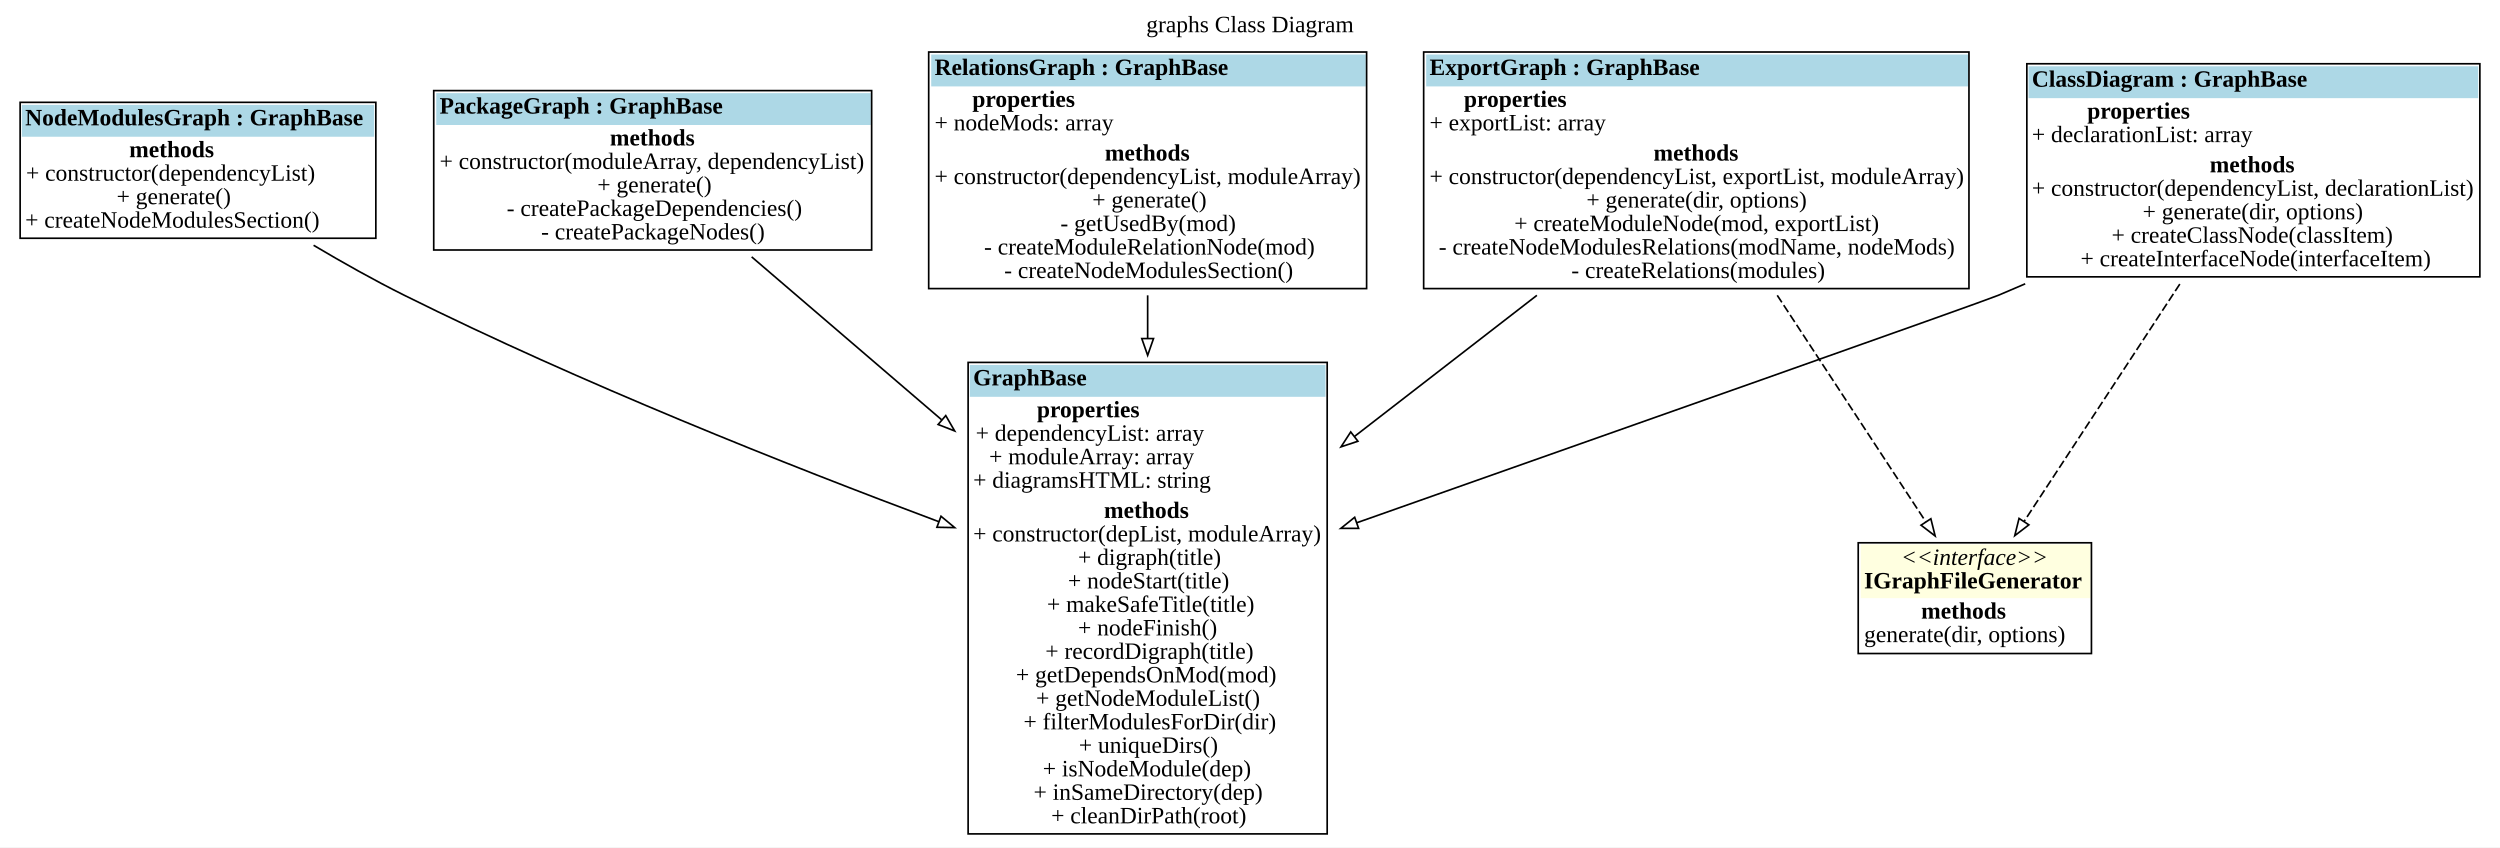
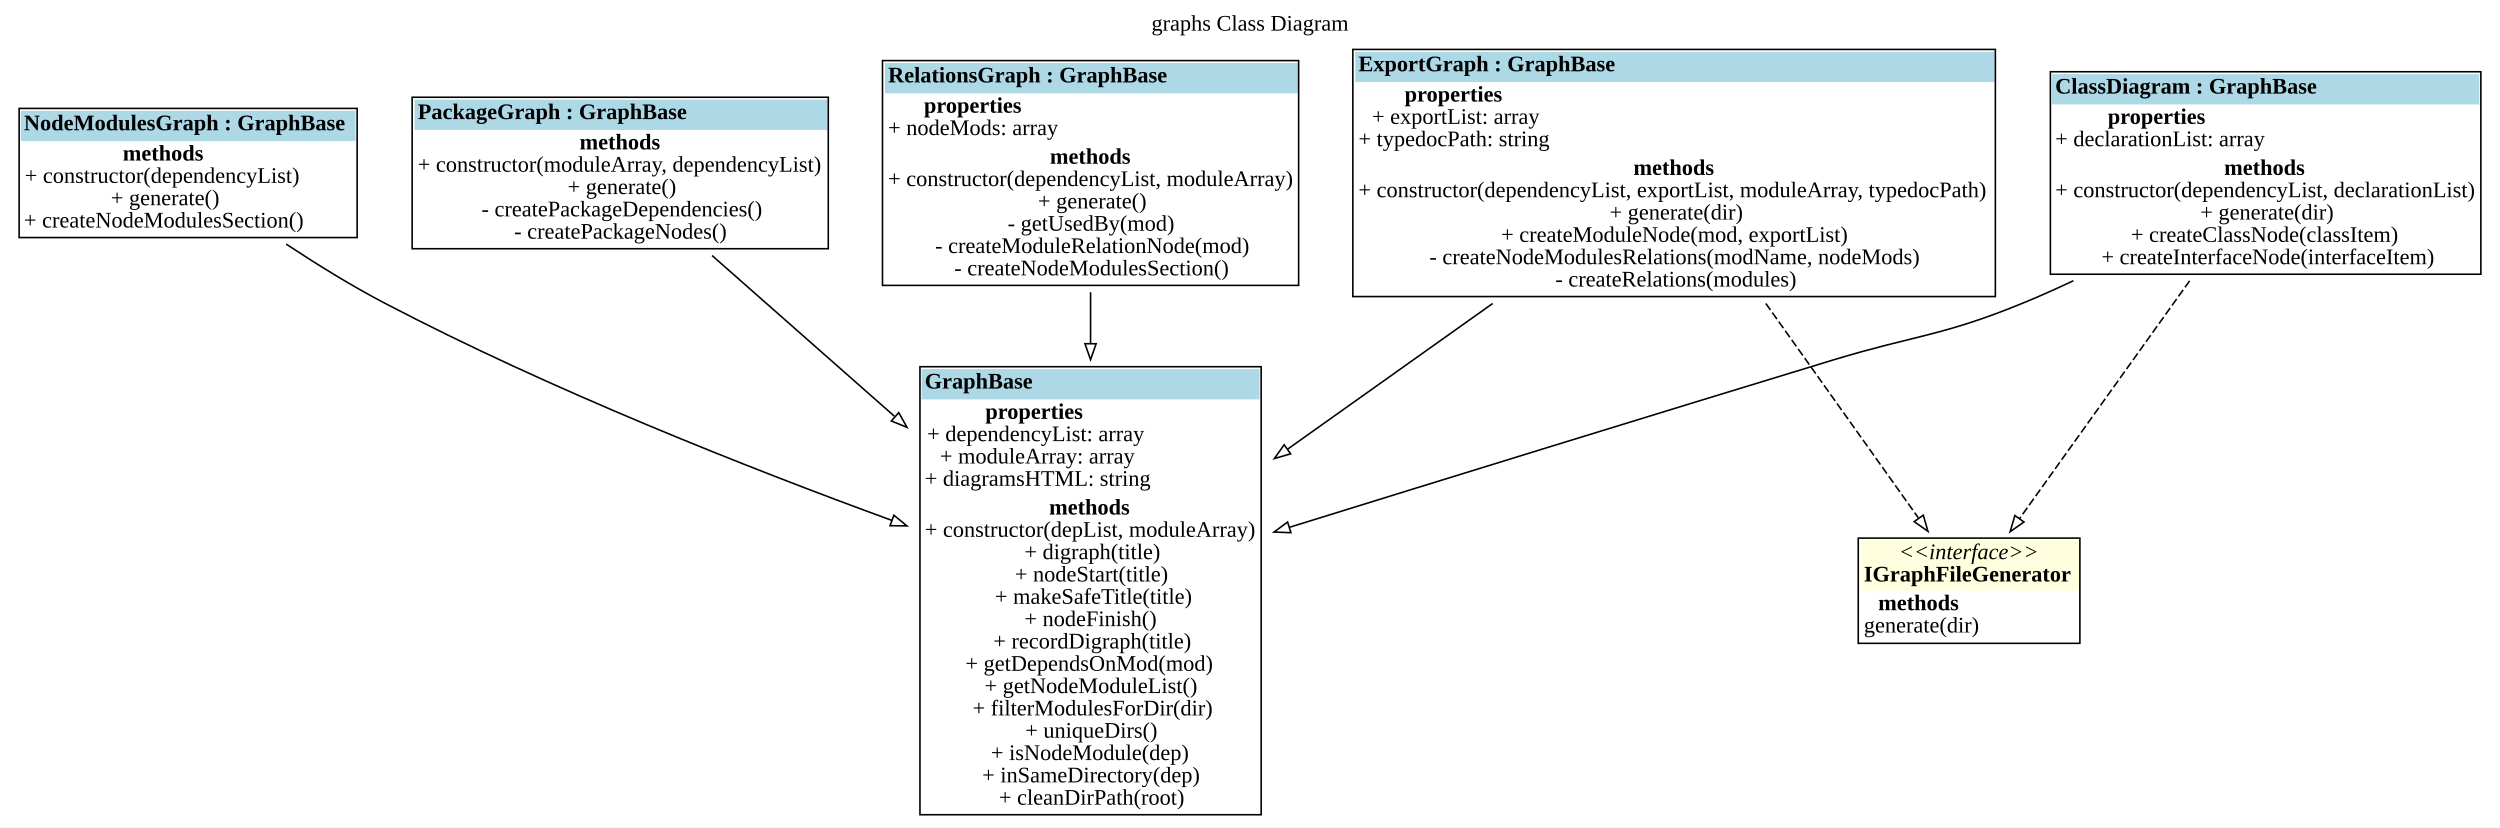
- <svg xmlns="http://www.w3.org/2000/svg" width="1490pt" height="505pt" viewBox="0.00 0.00 1490.00 505.00">
-   <g id="graph0" class="graph" transform="scale(1 1) rotate(0) translate(4 501)">
-     <polygon fill="white" stroke="transparent" points="-4,4 -4,-501 1486,-501 1486,4 -4,4" />
-     <text text-anchor="middle" x="741" y="-481.8" font-family="Times New Roman,serif" font-size="14.00">graphs Class Diagram</text>
+ <svg xmlns="http://www.w3.org/2000/svg" width="1568pt" height="519pt" viewBox="0.00 0.00 1568.00 519.00">
+   <g id="graph0" class="graph" transform="scale(1 1) rotate(0) translate(4 515)">
+     <polygon fill="white" stroke="transparent" points="-4,4 -4,-515 1564,-515 1564,4 -4,4" />
+     <text text-anchor="middle" x="780" y="-495.8" font-family="Times New Roman,serif" font-size="14.00">graphs Class Diagram</text>
    <g id="node1" class="node">
-       <polygon fill="lightblue" stroke="transparent" points="1205,-442.5 1205,-461.5 1473,-461.5 1473,-442.5 1205,-442.5" />
-       <text text-anchor="start" x="1207" y="-449.3" font-family="Times New Roman,serif" font-weight="bold" font-size="14.00">ClassDiagram : GraphBase</text>
-       <text text-anchor="start" x="1240" y="-430.3" font-family="Times New Roman,serif" font-weight="bold" font-size="14.00">properties</text>
-       <text text-anchor="start" x="1207" y="-416.3" font-family="Times New Roman,serif" font-size="14.00">+ declarationList: array</text>
-       <text text-anchor="start" x="1313" y="-398.3" font-family="Times New Roman,serif" font-weight="bold" font-size="14.00">methods</text>
-       <text text-anchor="start" x="1207" y="-384.3" font-family="Times New Roman,serif" font-size="14.00">+ constructor(dependencyList, declarationList)</text>
-       <text text-anchor="start" x="1273" y="-370.3" font-family="Times New Roman,serif" font-size="14.00">+ generate(dir, options)</text>
-       <text text-anchor="start" x="1254.5" y="-356.3" font-family="Times New Roman,serif" font-size="14.00">+ createClassNode(classItem)</text>
-       <text text-anchor="start" x="1236" y="-342.3" font-family="Times New Roman,serif" font-size="14.00">+ createInterfaceNode(interfaceItem)</text>
-       <polygon fill="none" stroke="black" points="1204,-336 1204,-463 1474,-463 1474,-336 1204,-336" />
+       <polygon fill="lightblue" stroke="transparent" points="1283,-449.5 1283,-468.5 1551,-468.5 1551,-449.5 1283,-449.5" />
+       <text text-anchor="start" x="1285" y="-456.3" font-family="Times New Roman,serif" font-weight="bold" font-size="14.00">ClassDiagram : GraphBase</text>
+       <text text-anchor="start" x="1318" y="-437.3" font-family="Times New Roman,serif" font-weight="bold" font-size="14.00">properties</text>
+       <text text-anchor="start" x="1285" y="-423.3" font-family="Times New Roman,serif" font-size="14.00">+ declarationList: array</text>
+       <text text-anchor="start" x="1391" y="-405.3" font-family="Times New Roman,serif" font-weight="bold" font-size="14.00">methods</text>
+       <text text-anchor="start" x="1285" y="-391.3" font-family="Times New Roman,serif" font-size="14.00">+ constructor(dependencyList, declarationList)</text>
+       <text text-anchor="start" x="1376" y="-377.3" font-family="Times New Roman,serif" font-size="14.00">+ generate(dir)</text>
+       <text text-anchor="start" x="1332.5" y="-363.3" font-family="Times New Roman,serif" font-size="14.00">+ createClassNode(classItem)</text>
+       <text text-anchor="start" x="1314" y="-349.3" font-family="Times New Roman,serif" font-size="14.00">+ createInterfaceNode(interfaceItem)</text>
+       <polygon fill="none" stroke="black" points="1282,-343 1282,-470 1552,-470 1552,-343 1282,-343" />
    </g>
    <g id="node2" class="node">
      <polygon fill="lightblue" stroke="transparent" points="574,-264.5 574,-283.5 786,-283.5 786,-264.5 574,-264.5" />
      <text text-anchor="start" x="576" y="-271.3" font-family="Times New Roman,serif" font-weight="bold" font-size="14.00">GraphBase</text>
      <text text-anchor="start" x="614" y="-252.3" font-family="Times New Roman,serif" font-weight="bold" font-size="14.00">properties</text>
      <text text-anchor="start" x="577.5" y="-238.3" font-family="Times New Roman,serif" font-size="14.00">+ dependencyList: array</text>
      <text text-anchor="start" x="585.5" y="-224.3" font-family="Times New Roman,serif" font-size="14.00">+ moduleArray: array</text>
      <text text-anchor="start" x="576" y="-210.3" font-family="Times New Roman,serif" font-size="14.00">+ diagramsHTML: string</text>
      <text text-anchor="start" x="654" y="-192.3" font-family="Times New Roman,serif" font-weight="bold" font-size="14.00">methods</text>
      <text text-anchor="start" x="576" y="-178.3" font-family="Times New Roman,serif" font-size="14.00">+ constructor(depList, moduleArray)</text>
      <text text-anchor="start" x="638.5" y="-164.3" font-family="Times New Roman,serif" font-size="14.00">+ digraph(title)</text>
      <text text-anchor="start" x="632.5" y="-150.3" font-family="Times New Roman,serif" font-size="14.00">+ nodeStart(title)</text>
      <text text-anchor="start" x="620" y="-136.3" font-family="Times New Roman,serif" font-size="14.00">+ makeSafeTitle(title)</text>
      <text text-anchor="start" x="638.5" y="-122.3" font-family="Times New Roman,serif" font-size="14.00">+ nodeFinish()</text>
      <text text-anchor="start" x="619" y="-108.3" font-family="Times New Roman,serif" font-size="14.00">+ recordDigraph(title)</text>
      <text text-anchor="start" x="601.5" y="-94.3" font-family="Times New Roman,serif" font-size="14.00">+ getDependsOnMod(mod)</text>
      <text text-anchor="start" x="613.5" y="-80.3" font-family="Times New Roman,serif" font-size="14.00">+ getNodeModuleList()</text>
      <text text-anchor="start" x="606" y="-66.3" font-family="Times New Roman,serif" font-size="14.00">+ filterModulesForDir(dir)</text>
      <text text-anchor="start" x="639" y="-52.3" font-family="Times New Roman,serif" font-size="14.00">+ uniqueDirs()</text>
      <text text-anchor="start" x="617.5" y="-38.3" font-family="Times New Roman,serif" font-size="14.00">+ isNodeModule(dep)</text>
      <text text-anchor="start" x="612" y="-24.3" font-family="Times New Roman,serif" font-size="14.00">+ inSameDirectory(dep)</text>
      <text text-anchor="start" x="622.5" y="-10.3" font-family="Times New Roman,serif" font-size="14.00">+ cleanDirPath(root)</text>
      <polygon fill="none" stroke="black" points="573,-4 573,-285 787,-285 787,-4 573,-4" />
    </g>
    <g id="edge1" class="edge">
-       <path fill="none" stroke="black" d="M1203.02,-331.85C1197.63,-329.49 1192.27,-327.2 1187,-325 1177.73,-321.13 951.8,-241.34 804.7,-189.46" />
-       <polygon fill="none" stroke="black" points="805.72,-186.11 795.13,-186.08 803.39,-192.71 805.72,-186.11" />
+       <path fill="none" stroke="black" d="M1296.47,-338.96C1285.95,-333.98 1275.36,-329.25 1265,-325 1213.48,-303.87 1198.27,-305.21 1145,-289 1029.66,-253.9 898.42,-213.35 804.85,-184.32" />
+       <polygon fill="none" stroke="black" points="805.65,-180.9 795.06,-181.28 803.57,-187.59 805.65,-180.9" />
    </g>
    <g id="node3" class="node">
-       <polygon fill="lightyellow" stroke="transparent" points="1105,-144.5 1105,-176.5 1242,-176.5 1242,-144.5 1105,-144.5" />
-       <text text-anchor="start" x="1129" y="-164.3" font-family="Times New Roman,serif" font-style="italic" font-size="14.00">&lt;&lt;interface&gt;&gt;</text>
-       <text text-anchor="start" x="1107" y="-150.3" font-family="Times New Roman,serif" font-weight="bold" font-size="14.00">IGraphFileGenerator</text>
-       <text text-anchor="start" x="1141" y="-132.3" font-family="Times New Roman,serif" font-weight="bold" font-size="14.00">methods</text>
-       <text text-anchor="start" x="1107" y="-118.3" font-family="Times New Roman,serif" font-size="14.00">generate(dir, options)</text>
-       <polygon fill="none" stroke="black" points="1103.5,-111.5 1103.5,-177.5 1242.5,-177.5 1242.5,-111.5 1103.5,-111.5" />
+       <polygon fill="lightyellow" stroke="transparent" points="1163,-144.5 1163,-176.5 1300,-176.5 1300,-144.5 1163,-144.5" />
+       <text text-anchor="start" x="1187" y="-164.3" font-family="Times New Roman,serif" font-style="italic" font-size="14.00">&lt;&lt;interface&gt;&gt;</text>
+       <text text-anchor="start" x="1165" y="-150.3" font-family="Times New Roman,serif" font-weight="bold" font-size="14.00">IGraphFileGenerator</text>
+       <text text-anchor="start" x="1174" y="-132.3" font-family="Times New Roman,serif" font-weight="bold" font-size="14.00">methods</text>
+       <text text-anchor="start" x="1165" y="-118.3" font-family="Times New Roman,serif" font-size="14.00">generate(dir)</text>
+       <polygon fill="none" stroke="black" points="1161.5,-111.5 1161.5,-177.5 1300.5,-177.5 1300.5,-111.5 1161.5,-111.5" />
    </g>
    <g id="edge2" class="edge">
-       <path fill="none" stroke="black" stroke-dasharray="5,2" d="M1295.17,-331.7C1265.88,-287.05 1228.14,-229.54 1202.41,-190.32" />
-       <polygon fill="none" stroke="black" points="1205.2,-188.19 1196.79,-181.75 1199.35,-192.03 1205.2,-188.19" />
+       <path fill="none" stroke="black" stroke-dasharray="5,2" d="M1369.34,-338.88C1335.81,-292.01 1291.86,-230.58 1262.59,-189.66" />
+       <polygon fill="none" stroke="black" points="1265.43,-187.61 1256.76,-181.51 1259.73,-191.68 1265.43,-187.61" />
    </g>
    <g id="node4" class="node">
-       <polygon fill="lightblue" stroke="transparent" points="846,-449.5 846,-468.5 1169,-468.5 1169,-449.5 846,-449.5" />
-       <text text-anchor="start" x="848" y="-456.3" font-family="Times New Roman,serif" font-weight="bold" font-size="14.00">ExportGraph : GraphBase</text>
-       <text text-anchor="start" x="868.5" y="-437.3" font-family="Times New Roman,serif" font-weight="bold" font-size="14.00">properties</text>
-       <text text-anchor="start" x="848" y="-423.3" font-family="Times New Roman,serif" font-size="14.00">+ exportList: array</text>
-       <text text-anchor="start" x="981.5" y="-405.3" font-family="Times New Roman,serif" font-weight="bold" font-size="14.00">methods</text>
-       <text text-anchor="start" x="848" y="-391.3" font-family="Times New Roman,serif" font-size="14.00">+ constructor(dependencyList, exportList, moduleArray)</text>
-       <text text-anchor="start" x="941.5" y="-377.3" font-family="Times New Roman,serif" font-size="14.00">+ generate(dir, options)</text>
-       <text text-anchor="start" x="898.5" y="-363.3" font-family="Times New Roman,serif" font-size="14.00">+ createModuleNode(mod, exportList)</text>
-       <text text-anchor="start" x="853.5" y="-349.3" font-family="Times New Roman,serif" font-size="14.00">- createNodeModulesRelations(modName, nodeMods)</text>
-       <text text-anchor="start" x="932.5" y="-335.3" font-family="Times New Roman,serif" font-size="14.00">- createRelations(modules)</text>
-       <polygon fill="none" stroke="black" points="844.5,-329 844.5,-470 1169.5,-470 1169.5,-329 844.5,-329" />
+       <polygon fill="lightblue" stroke="transparent" points="846,-463.5 846,-482.5 1247,-482.5 1247,-463.5 846,-463.5" />
+       <text text-anchor="start" x="848" y="-470.3" font-family="Times New Roman,serif" font-weight="bold" font-size="14.00">ExportGraph : GraphBase</text>
+       <text text-anchor="start" x="877" y="-451.3" font-family="Times New Roman,serif" font-weight="bold" font-size="14.00">properties</text>
+       <text text-anchor="start" x="856.5" y="-437.3" font-family="Times New Roman,serif" font-size="14.00">+ exportList: array</text>
+       <text text-anchor="start" x="848" y="-423.3" font-family="Times New Roman,serif" font-size="14.00">+ typedocPath: string</text>
+       <text text-anchor="start" x="1020.5" y="-405.3" font-family="Times New Roman,serif" font-weight="bold" font-size="14.00">methods</text>
+       <text text-anchor="start" x="848" y="-391.3" font-family="Times New Roman,serif" font-size="14.00">+ constructor(dependencyList, exportList, moduleArray, typedocPath)</text>
+       <text text-anchor="start" x="1005.5" y="-377.3" font-family="Times New Roman,serif" font-size="14.00">+ generate(dir)</text>
+       <text text-anchor="start" x="937.5" y="-363.3" font-family="Times New Roman,serif" font-size="14.00">+ createModuleNode(mod, exportList)</text>
+       <text text-anchor="start" x="892.5" y="-349.3" font-family="Times New Roman,serif" font-size="14.00">- createNodeModulesRelations(modName, nodeMods)</text>
+       <text text-anchor="start" x="971.5" y="-335.3" font-family="Times New Roman,serif" font-size="14.00">- createRelations(modules)</text>
+       <polygon fill="none" stroke="black" points="844.5,-329 844.5,-484 1247.5,-484 1247.5,-329 844.5,-329" />
    </g>
    <g id="edge3" class="edge">
-       <path fill="none" stroke="black" d="M911.98,-324.98C878.06,-298.74 839.33,-268.78 803.37,-240.95" />
-       <polygon fill="none" stroke="black" points="805.31,-238.03 795.26,-234.68 801.03,-243.57 805.31,-238.03" />
+       <path fill="none" stroke="black" d="M932.2,-324.66C891.38,-295.66 845.17,-262.83 803.56,-233.28" />
+       <polygon fill="none" stroke="black" points="805.48,-230.35 795.3,-227.41 801.43,-236.05 805.48,-230.35" />
    </g>
    <g id="edge4" class="edge">
-       <path fill="none" stroke="black" stroke-dasharray="5,2" d="M1055.24,-324.98C1083.86,-281.36 1119.22,-227.47 1143.68,-190.18" />
-       <polygon fill="none" stroke="black" points="1146.79,-191.83 1149.35,-181.55 1140.93,-187.99 1146.79,-191.83" />
+       <path fill="none" stroke="black" stroke-dasharray="5,2" d="M1103.52,-324.66C1135.04,-280.36 1172.92,-227.13 1199.15,-190.26" />
+       <polygon fill="none" stroke="black" points="1202.28,-191.9 1205.23,-181.72 1196.58,-187.84 1202.28,-191.9" />
    </g>
    <g id="node5" class="node">
-       <polygon fill="lightblue" stroke="transparent" points="9,-419.5 9,-438.5 219,-438.5 219,-419.5 9,-419.5" />
-       <text text-anchor="start" x="11" y="-426.3" font-family="Times New Roman,serif" font-weight="bold" font-size="14.00">NodeModulesGraph : GraphBase</text>
-       <text text-anchor="start" x="73" y="-407.3" font-family="Times New Roman,serif" font-weight="bold" font-size="14.00">methods</text>
-       <text text-anchor="start" x="11.5" y="-393.3" font-family="Times New Roman,serif" font-size="14.00">+ constructor(dependencyList)</text>
-       <text text-anchor="start" x="65.5" y="-379.3" font-family="Times New Roman,serif" font-size="14.00">+ generate()</text>
-       <text text-anchor="start" x="11" y="-365.3" font-family="Times New Roman,serif" font-size="14.00">+ createNodeModulesSection()</text>
-       <polygon fill="none" stroke="black" points="8,-359 8,-440 220,-440 220,-359 8,-359" />
+       <polygon fill="lightblue" stroke="transparent" points="9,-426.5 9,-445.5 219,-445.5 219,-426.5 9,-426.5" />
+       <text text-anchor="start" x="11" y="-433.3" font-family="Times New Roman,serif" font-weight="bold" font-size="14.00">NodeModulesGraph : GraphBase</text>
+       <text text-anchor="start" x="73" y="-414.3" font-family="Times New Roman,serif" font-weight="bold" font-size="14.00">methods</text>
+       <text text-anchor="start" x="11.5" y="-400.3" font-family="Times New Roman,serif" font-size="14.00">+ constructor(dependencyList)</text>
+       <text text-anchor="start" x="65.5" y="-386.3" font-family="Times New Roman,serif" font-size="14.00">+ generate()</text>
+       <text text-anchor="start" x="11" y="-372.3" font-family="Times New Roman,serif" font-size="14.00">+ createNodeModulesSection()</text>
+       <polygon fill="none" stroke="black" points="8,-366 8,-447 220,-447 220,-366 8,-366" />
    </g>
    <g id="edge5" class="edge">
-       <path fill="none" stroke="black" d="M182.89,-354.81C200.26,-344.5 219.07,-333.92 237,-325 341.76,-272.86 465.52,-223.7 555.56,-190.06" />
-       <polygon fill="none" stroke="black" points="556.84,-193.31 564.99,-186.54 554.4,-186.75 556.84,-193.31" />
+       <path fill="none" stroke="black" d="M175.47,-361.92C194.7,-349.2 216.31,-335.83 237,-325 340.85,-270.64 464.96,-221.62 555.37,-188.6" />
+       <polygon fill="none" stroke="black" points="556.64,-191.86 564.84,-185.15 554.24,-185.28 556.64,-191.86" />
    </g>
    <g id="node6" class="node">
-       <polygon fill="lightblue" stroke="transparent" points="256,-426.5 256,-445.5 515,-445.5 515,-426.5 256,-426.5" />
-       <text text-anchor="start" x="258" y="-433.3" font-family="Times New Roman,serif" font-weight="bold" font-size="14.00">PackageGraph : GraphBase</text>
-       <text text-anchor="start" x="359.5" y="-414.3" font-family="Times New Roman,serif" font-weight="bold" font-size="14.00">methods</text>
-       <text text-anchor="start" x="258" y="-400.3" font-family="Times New Roman,serif" font-size="14.00">+ constructor(moduleArray, dependencyList)</text>
-       <text text-anchor="start" x="352" y="-386.3" font-family="Times New Roman,serif" font-size="14.00">+ generate()</text>
-       <text text-anchor="start" x="298" y="-372.3" font-family="Times New Roman,serif" font-size="14.00">- createPackageDependencies()</text>
-       <text text-anchor="start" x="318.5" y="-358.3" font-family="Times New Roman,serif" font-size="14.00">- createPackageNodes()</text>
-       <polygon fill="none" stroke="black" points="254.5,-352 254.5,-447 515.5,-447 515.5,-352 254.5,-352" />
+       <polygon fill="lightblue" stroke="transparent" points="256,-433.5 256,-452.5 515,-452.5 515,-433.5 256,-433.5" />
+       <text text-anchor="start" x="258" y="-440.3" font-family="Times New Roman,serif" font-weight="bold" font-size="14.00">PackageGraph : GraphBase</text>
+       <text text-anchor="start" x="359.5" y="-421.3" font-family="Times New Roman,serif" font-weight="bold" font-size="14.00">methods</text>
+       <text text-anchor="start" x="258" y="-407.3" font-family="Times New Roman,serif" font-size="14.00">+ constructor(moduleArray, dependencyList)</text>
+       <text text-anchor="start" x="352" y="-393.3" font-family="Times New Roman,serif" font-size="14.00">+ generate()</text>
+       <text text-anchor="start" x="298" y="-379.3" font-family="Times New Roman,serif" font-size="14.00">- createPackageDependencies()</text>
+       <text text-anchor="start" x="318.5" y="-365.3" font-family="Times New Roman,serif" font-size="14.00">- createPackageNodes()</text>
+       <polygon fill="none" stroke="black" points="254.5,-359 254.5,-454 515.5,-454 515.5,-359 254.5,-359" />
    </g>
    <g id="edge6" class="edge">
-       <path fill="none" stroke="black" d="M443.99,-347.91C476.46,-320.06 518.02,-284.42 557.18,-250.83" />
-       <polygon fill="none" stroke="black" points="559.67,-253.31 564.98,-244.15 555.11,-248 559.67,-253.31" />
+       <path fill="none" stroke="black" d="M442.58,-354.75C475.2,-326 517.3,-288.89 556.98,-253.93" />
+       <polygon fill="none" stroke="black" points="559.69,-256.2 564.88,-246.96 555.06,-250.95 559.69,-256.2" />
    </g>
    <g id="node7" class="node">
-       <polygon fill="lightblue" stroke="transparent" points="551,-449.5 551,-468.5 810,-468.5 810,-449.5 551,-449.5" />
-       <text text-anchor="start" x="553" y="-456.3" font-family="Times New Roman,serif" font-weight="bold" font-size="14.00">RelationsGraph : GraphBase</text>
-       <text text-anchor="start" x="575.5" y="-437.3" font-family="Times New Roman,serif" font-weight="bold" font-size="14.00">properties</text>
-       <text text-anchor="start" x="553" y="-423.3" font-family="Times New Roman,serif" font-size="14.00">+ nodeMods: array</text>
-       <text text-anchor="start" x="654.5" y="-405.3" font-family="Times New Roman,serif" font-weight="bold" font-size="14.00">methods</text>
-       <text text-anchor="start" x="553" y="-391.3" font-family="Times New Roman,serif" font-size="14.00">+ constructor(dependencyList, moduleArray)</text>
-       <text text-anchor="start" x="647" y="-377.3" font-family="Times New Roman,serif" font-size="14.00">+ generate()</text>
-       <text text-anchor="start" x="628" y="-363.3" font-family="Times New Roman,serif" font-size="14.00">- getUsedBy(mod)</text>
-       <text text-anchor="start" x="582.5" y="-349.3" font-family="Times New Roman,serif" font-size="14.00">- createModuleRelationNode(mod)</text>
-       <text text-anchor="start" x="594.5" y="-335.3" font-family="Times New Roman,serif" font-size="14.00">- createNodeModulesSection()</text>
-       <polygon fill="none" stroke="black" points="549.5,-329 549.5,-470 810.5,-470 810.5,-329 549.5,-329" />
+       <polygon fill="lightblue" stroke="transparent" points="551,-456.5 551,-475.5 810,-475.5 810,-456.5 551,-456.5" />
+       <text text-anchor="start" x="553" y="-463.3" font-family="Times New Roman,serif" font-weight="bold" font-size="14.00">RelationsGraph : GraphBase</text>
+       <text text-anchor="start" x="575.5" y="-444.3" font-family="Times New Roman,serif" font-weight="bold" font-size="14.00">properties</text>
+       <text text-anchor="start" x="553" y="-430.3" font-family="Times New Roman,serif" font-size="14.00">+ nodeMods: array</text>
+       <text text-anchor="start" x="654.5" y="-412.3" font-family="Times New Roman,serif" font-weight="bold" font-size="14.00">methods</text>
+       <text text-anchor="start" x="553" y="-398.3" font-family="Times New Roman,serif" font-size="14.00">+ constructor(dependencyList, moduleArray)</text>
+       <text text-anchor="start" x="647" y="-384.3" font-family="Times New Roman,serif" font-size="14.00">+ generate()</text>
+       <text text-anchor="start" x="628" y="-370.3" font-family="Times New Roman,serif" font-size="14.00">- getUsedBy(mod)</text>
+       <text text-anchor="start" x="582.5" y="-356.3" font-family="Times New Roman,serif" font-size="14.00">- createModuleRelationNode(mod)</text>
+       <text text-anchor="start" x="594.5" y="-342.3" font-family="Times New Roman,serif" font-size="14.00">- createNodeModulesSection()</text>
+       <polygon fill="none" stroke="black" points="549.5,-336 549.5,-477 810.5,-477 810.5,-336 549.5,-336" />
    </g>
    <g id="edge7" class="edge">
-       <path fill="none" stroke="black" d="M680,-324.98C680,-316.71 680,-308.08 680,-299.25" />
-       <polygon fill="none" stroke="black" points="683.5,-299.22 680,-289.22 676.5,-299.22 683.5,-299.22" />
+       <path fill="none" stroke="black" d="M680,-331.69C680,-321.46 680,-310.65 680,-299.61" />
+       <polygon fill="none" stroke="black" points="683.5,-299.41 680,-289.41 676.5,-299.41 683.5,-299.41" />
    </g>
  </g>
</svg>
